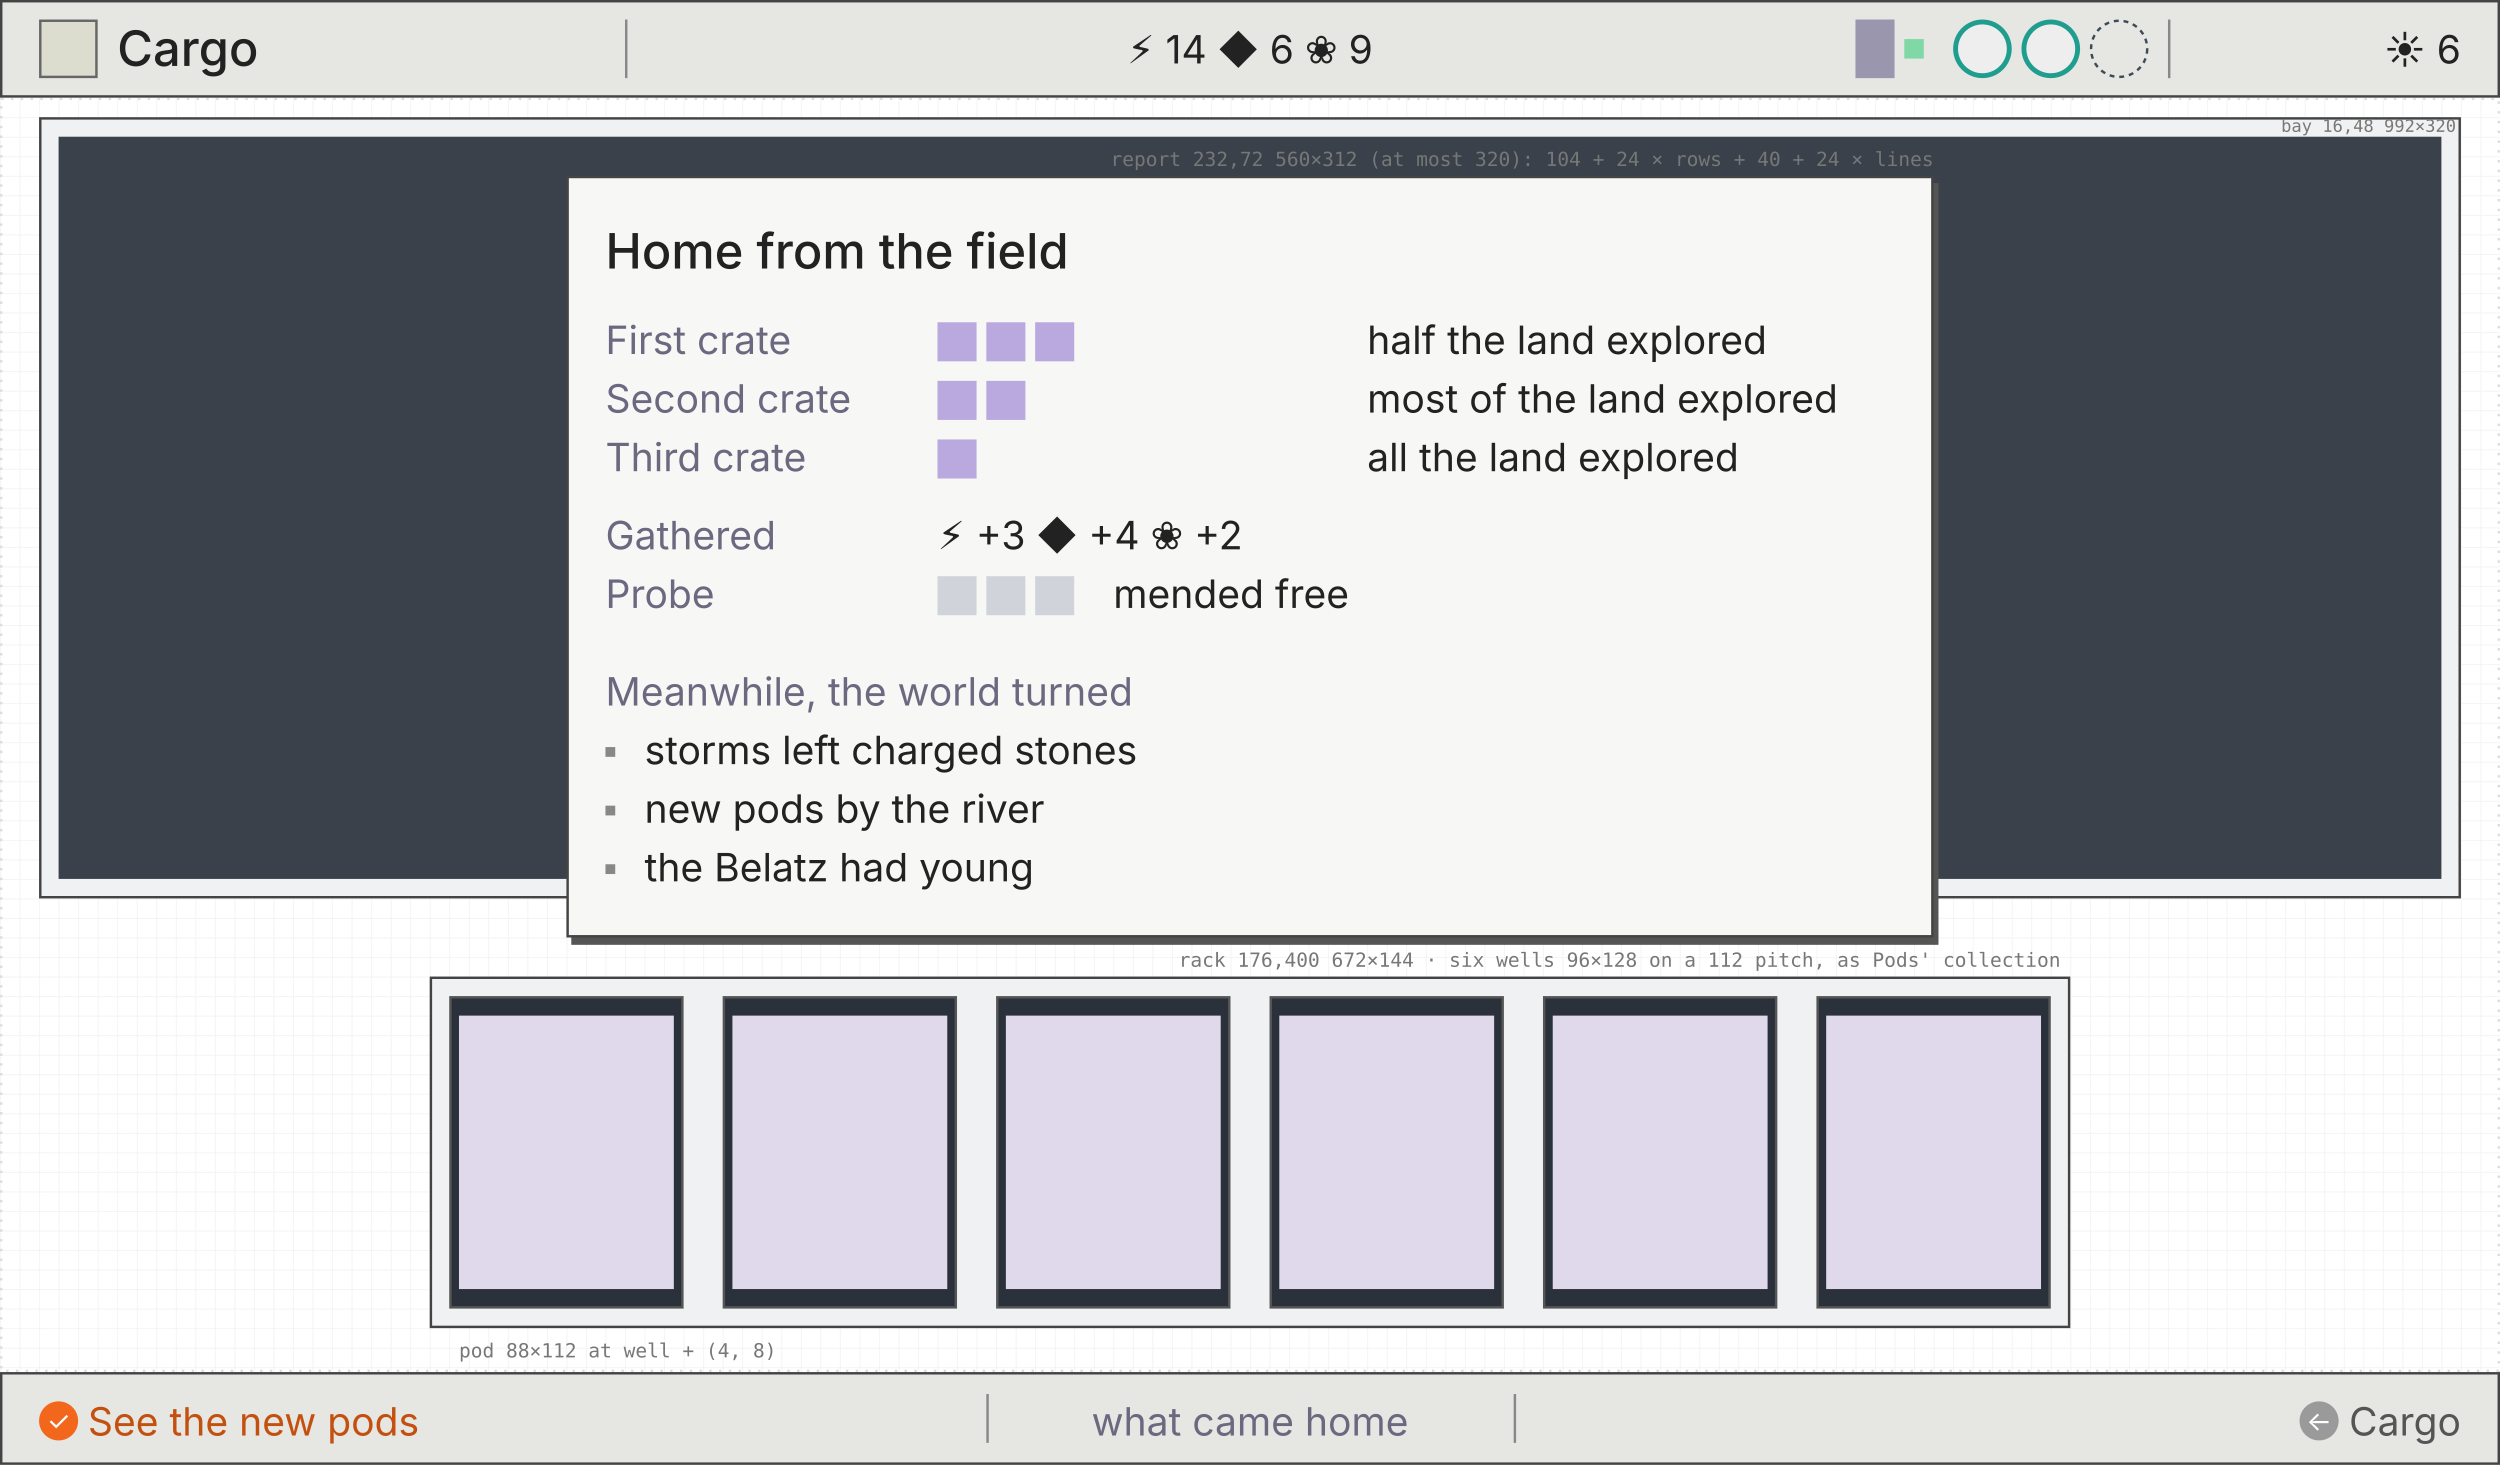
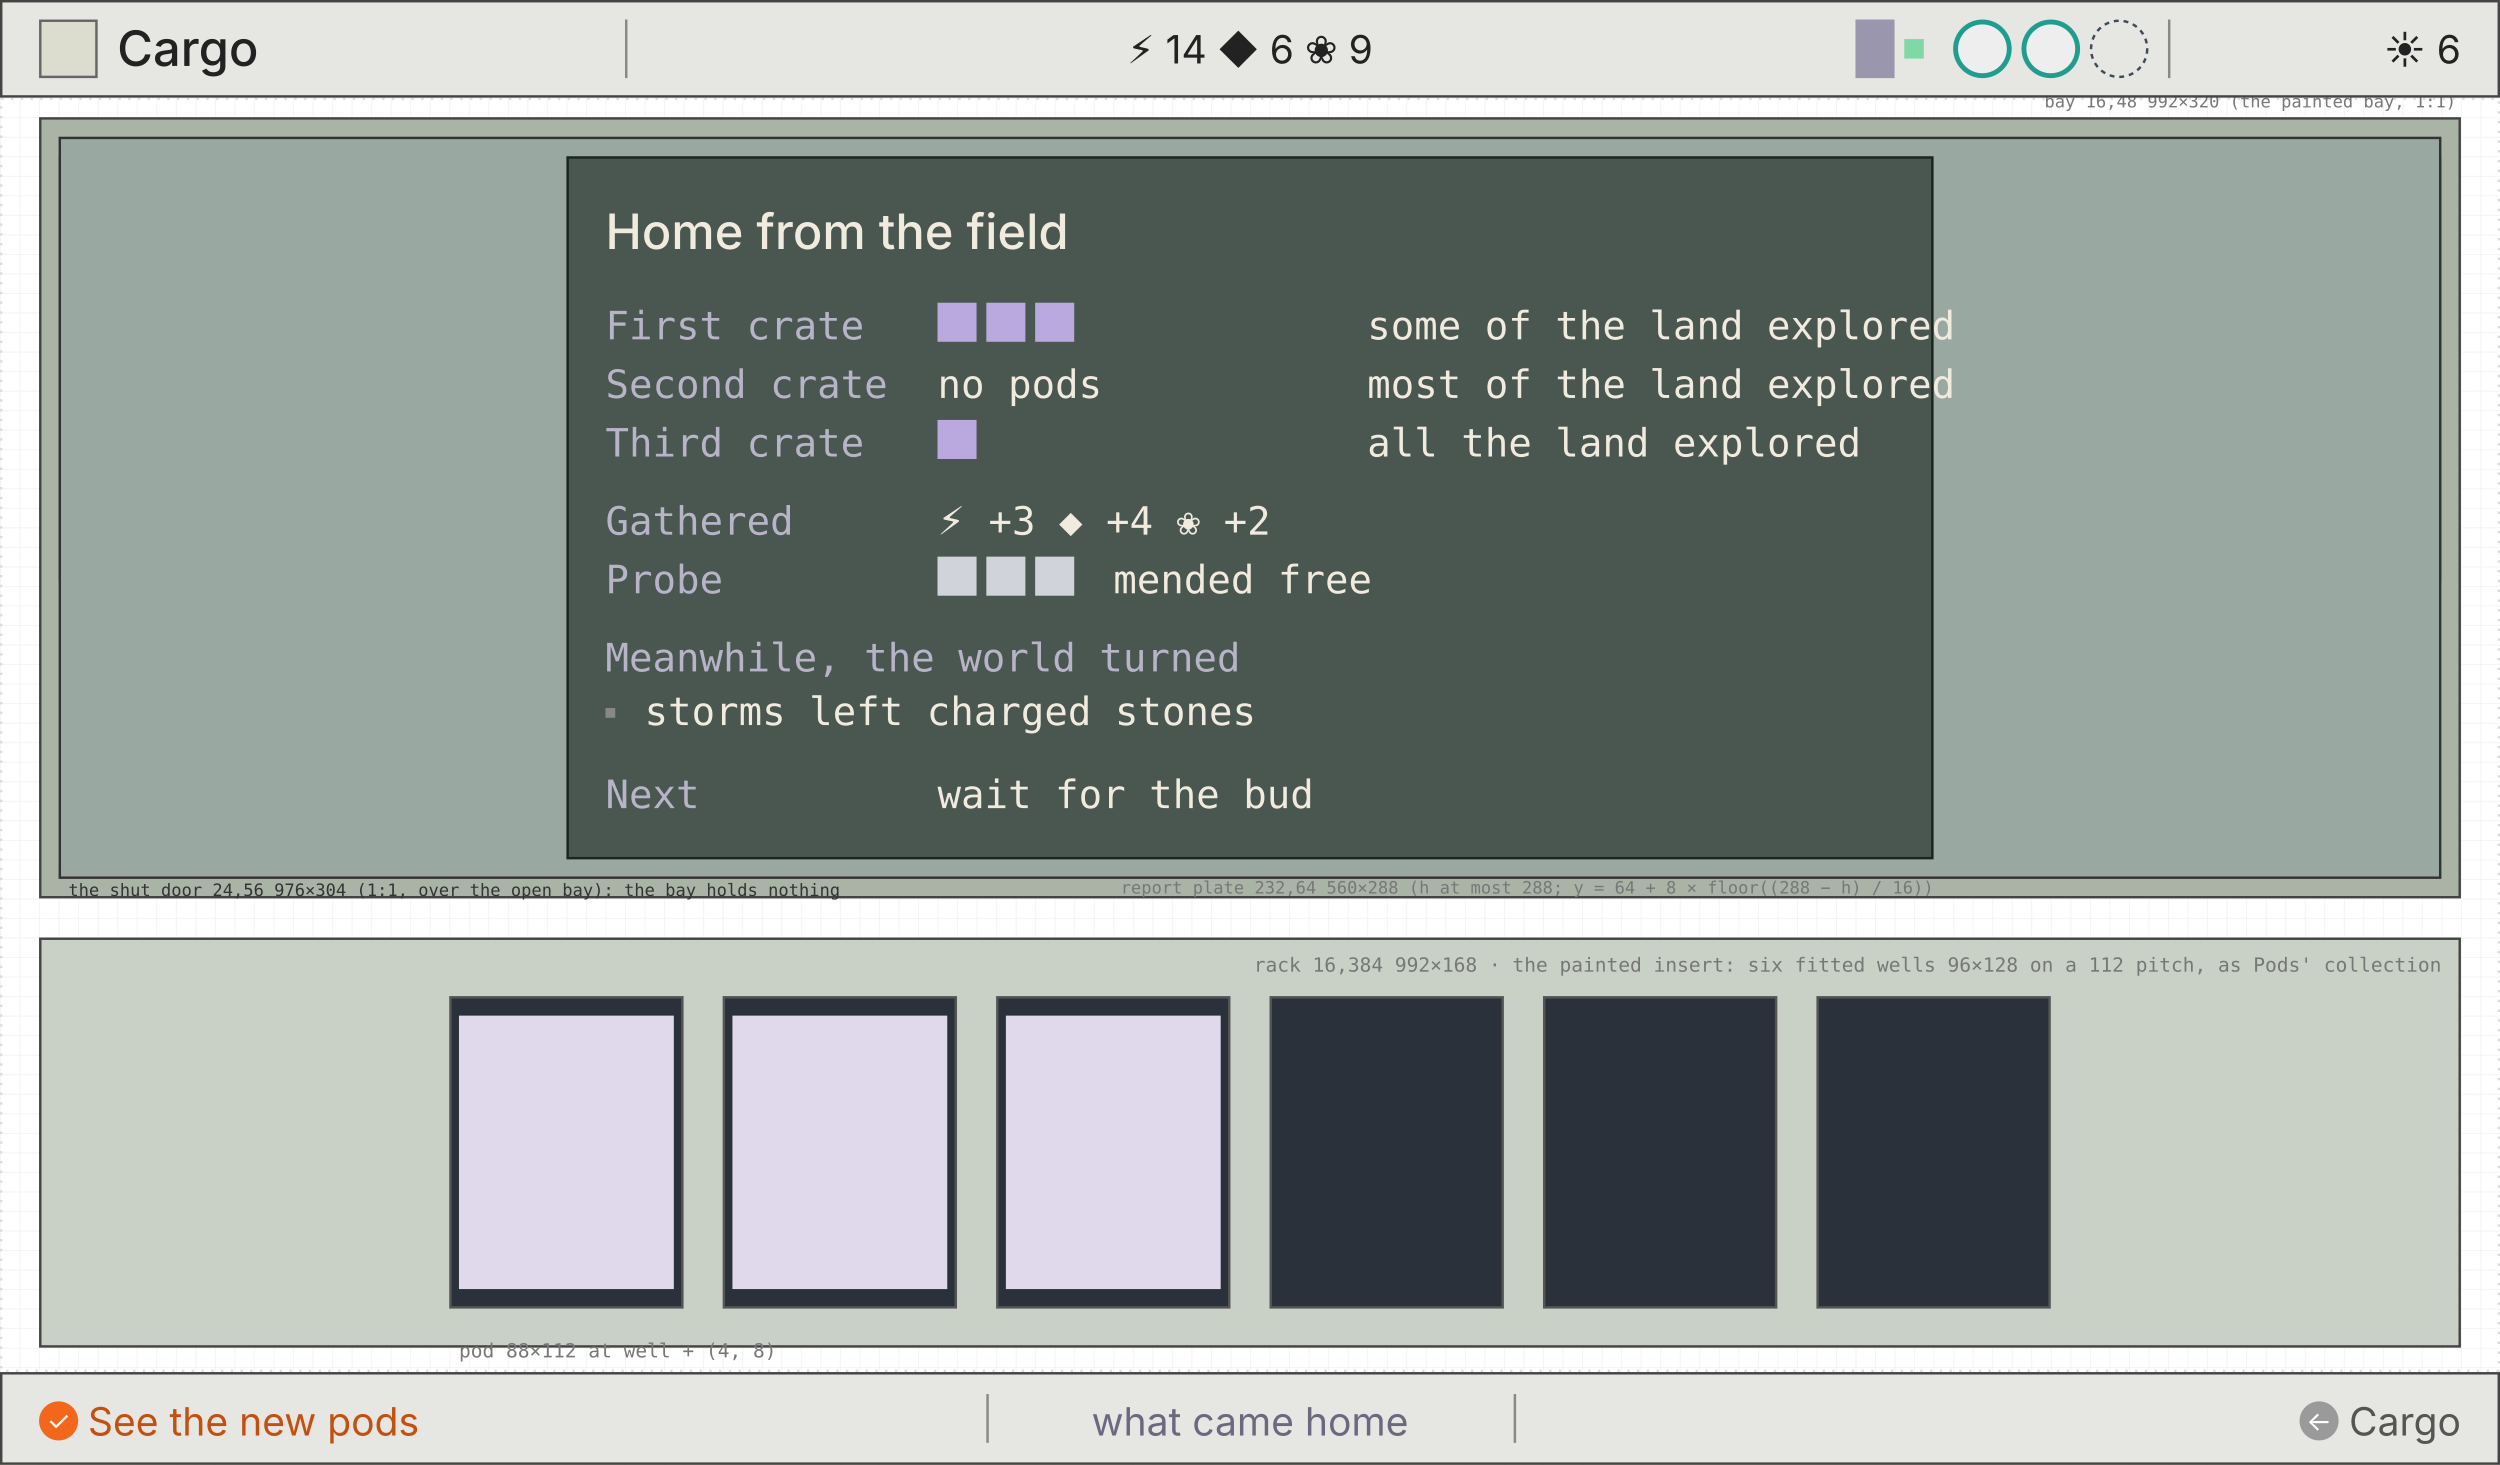
<svg xmlns="http://www.w3.org/2000/svg" viewBox="0 0 1024 600" width="1024" height="600" font-family="Inter, sans-serif">
  <defs>
    <pattern id="g8" width="8" height="8" patternUnits="userSpaceOnUse">
      <path d="M8 0H0V8" fill="none" stroke="#efefef" stroke-width="0.5" />
    </pattern>
    <marker id="ah" viewBox="0 0 8 8" refX="7" refY="4" markerWidth="7" markerHeight="7" orient="auto">
      <path d="M0 0L8 4L0 8z" fill="#2b6cb0" />
    </marker>
  </defs>
  <rect width="1024" height="600" fill="#ffffff" />
  <rect width="1024" height="600" fill="url(#g8)" />
  <rect x="0.5" y="40.5" width="1023" height="521" fill="none" stroke="#ddd" stroke-width="1" stroke-dasharray="1 3" />
-   <rect x="16.5" y="48.5" width="991" height="319" fill="#f0f1f3" stroke="#444" stroke-width="1" />
-   <path d="M24 56h976v304h-976z" fill="#3a414b" />
-   <text x="1006" y="54" font-size="7" fill="#777" text-anchor="end" font-family="DejaVu Sans Mono, ui-monospace, monospace">bay 16,48 992×320</text>
-   <rect x="176.5" y="400.5" width="671" height="143" fill="#f0f1f3" stroke="#444" stroke-width="1" />
-   <text x="844" y="396" font-size="8" fill="#777" text-anchor="end" font-family="DejaVu Sans Mono, ui-monospace, monospace">rack 176,400 672×144 · six wells 96×128 on a 112 pitch, as Pods' collection</text>
+   <rect x="16.5" y="48.5" width="991" height="319" fill="#a9b3a6" stroke="#444" stroke-width="1" />
+   <text x="1006" y="44" font-size="7" fill="#777" text-anchor="end" font-family="DejaVu Sans Mono, ui-monospace, monospace">bay 16,48 992×320 (the painted bay, 1:1)</text>
+   <path d="M24 64h976v174h-976z" fill="#7f8a85" />
+   <path d="M24 240h976v112h-976z" fill="#c7c1ad" />
+   <rect x="24.5" y="56.5" width="975" height="303" fill="#9aa8a2" stroke="#333" stroke-width="1" />
+   <text x="28" y="367" font-size="7" fill="#333" font-family="DejaVu Sans Mono, ui-monospace, monospace">the shut door 24,56 976×304 (1:1, over the open bay): the bay holds nothing</text>
+   <rect x="232.5" y="64.5" width="559" height="287" fill="#4a5650" stroke="#1c2420" stroke-width="1" />
+   <text x="792" y="366" font-size="7" fill="#777" text-anchor="end" font-family="DejaVu Sans Mono, ui-monospace, monospace">report plate 232,64 560×288 (h at most 288; y = 64 + 8 × floor((288 − h) / 16))</text>
+   <text x="248" y="102" font-size="20" fill="#f1ebdf" font-weight="500">Home from the field</text>
+   <text x="248" y="139" font-size="16" fill="#b8b4c8" font-family="DejaVu Sans Mono, ui-monospace, monospace">First crate</text>
+   <path d="M384 124h16v16h-16z" fill="#b9a9df" />
+   <path d="M404 124h16v16h-16z" fill="#b9a9df" />
+   <path d="M424 124h16v16h-16z" fill="#b9a9df" />
+   <text x="560" y="139" font-size="16" fill="#f1ebdf" font-family="DejaVu Sans Mono, ui-monospace, monospace">some of the land explored</text>
+   <text x="248" y="163" font-size="16" fill="#b8b4c8" font-family="DejaVu Sans Mono, ui-monospace, monospace">Second crate</text>
+   <text x="384" y="163" font-size="16" fill="#f1ebdf" font-family="DejaVu Sans Mono, ui-monospace, monospace">no pods</text>
+   <text x="560" y="163" font-size="16" fill="#f1ebdf" font-family="DejaVu Sans Mono, ui-monospace, monospace">most of the land explored</text>
+   <text x="248" y="187" font-size="16" fill="#b8b4c8" font-family="DejaVu Sans Mono, ui-monospace, monospace">Third crate</text>
+   <path d="M384 172h16v16h-16z" fill="#b9a9df" />
+   <text x="560" y="187" font-size="16" fill="#f1ebdf" font-family="DejaVu Sans Mono, ui-monospace, monospace">all the land explored</text>
+   <text x="248" y="219" font-size="16" fill="#b8b4c8" font-family="DejaVu Sans Mono, ui-monospace, monospace">Gathered</text>
+   <text x="384" y="219" font-size="16" fill="#f1ebdf" font-family="DejaVu Sans Mono, ui-monospace, monospace">⚡ +3   ◆ +4   ❀ +2</text>
+   <text x="248" y="243" font-size="16" fill="#b8b4c8" font-family="DejaVu Sans Mono, ui-monospace, monospace">Probe</text>
+   <path d="M384 228h16v16h-16z" fill="#d0d4da" />
+   <path d="M404 228h16v16h-16z" fill="#d0d4da" />
+   <path d="M424 228h16v16h-16z" fill="#d0d4da" />
+   <text x="456" y="243" font-size="16" fill="#f1ebdf" font-family="DejaVu Sans Mono, ui-monospace, monospace">mended free</text>
+   <text x="248" y="275" font-size="16" fill="#b8b4c8" font-family="DejaVu Sans Mono, ui-monospace, monospace">Meanwhile, the world turned</text>
+   <path d="M248 290h4v4h-4z" fill="#888" />
+   <text x="264" y="297" font-size="16" fill="#f1ebdf" font-family="DejaVu Sans Mono, ui-monospace, monospace">storms left charged stones</text>
+   <text x="248" y="331" font-size="16" fill="#b8b4c8" font-family="DejaVu Sans Mono, ui-monospace, monospace">Next</text>
+   <text x="384" y="331" font-size="16" fill="#f1ebdf" font-family="DejaVu Sans Mono, ui-monospace, monospace">wait for the bud</text>
+   <rect x="16.5" y="384.5" width="991" height="167" fill="#c9d0c6" stroke="#444" stroke-width="1" />
+   <text x="1000" y="398" font-size="8" fill="#777" text-anchor="end" font-family="DejaVu Sans Mono, ui-monospace, monospace">rack 16,384 992×168 · the painted insert: six fitted wells 96×128 on a 112 pitch, as Pods' collection</text>
  <rect x="184.5" y="408.5" width="95" height="127" fill="#2a313a" stroke="#555" stroke-width="1" />
  <path d="M188 416h88v112h-88z" fill="#e9e2f5" opacity="0.95" />
  <rect x="296.5" y="408.5" width="95" height="127" fill="#2a313a" stroke="#555" stroke-width="1" />
  <path d="M300 416h88v112h-88z" fill="#e9e2f5" opacity="0.95" />
  <rect x="408.5" y="408.5" width="95" height="127" fill="#2a313a" stroke="#555" stroke-width="1" />
  <path d="M412 416h88v112h-88z" fill="#e9e2f5" opacity="0.95" />
  <rect x="520.5" y="408.5" width="95" height="127" fill="#2a313a" stroke="#555" stroke-width="1" />
-   <path d="M524 416h88v112h-88z" fill="#e9e2f5" opacity="0.95" />
  <rect x="632.5" y="408.5" width="95" height="127" fill="#2a313a" stroke="#555" stroke-width="1" />
-   <path d="M636 416h88v112h-88z" fill="#e9e2f5" opacity="0.95" />
  <rect x="744.5" y="408.5" width="95" height="127" fill="#2a313a" stroke="#555" stroke-width="1" />
-   <path d="M748 416h88v112h-88z" fill="#e9e2f5" opacity="0.95" />
  <text x="188" y="556" font-size="8" fill="#777" font-family="DejaVu Sans Mono, ui-monospace, monospace">pod 88×112 at well + (4, 8)</text>
-   <path d="M234 75h560v312h-560z" fill="#555" />
-   <rect x="232.5" y="72.5" width="559" height="311" fill="#f7f7f5" stroke="#444" stroke-width="1" />
-   <text x="248" y="110" font-size="20" fill="#222" font-weight="500">Home from the field</text>
-   <text x="248" y="145" font-size="16" fill="#6b6880">First crate</text>
-   <path d="M384 132h16v16h-16z" fill="#b9a9df" />
-   <path d="M404 132h16v16h-16z" fill="#b9a9df" />
-   <path d="M424 132h16v16h-16z" fill="#b9a9df" />
-   <text x="560" y="145" font-size="16" fill="#222">half the land explored</text>
-   <text x="248" y="169" font-size="16" fill="#6b6880">Second crate</text>
-   <path d="M384 156h16v16h-16z" fill="#b9a9df" />
-   <path d="M404 156h16v16h-16z" fill="#b9a9df" />
-   <text x="560" y="169" font-size="16" fill="#222">most of the land explored</text>
-   <text x="248" y="193" font-size="16" fill="#6b6880">Third crate</text>
-   <path d="M384 180h16v16h-16z" fill="#b9a9df" />
-   <text x="560" y="193" font-size="16" fill="#222">all the land explored</text>
-   <text x="248" y="225" font-size="16" fill="#6b6880">Gathered</text>
-   <text x="384" y="225" font-size="16" fill="#222">⚡ +3   ◆ +4   ❀ +2</text>
-   <text x="248" y="249" font-size="16" fill="#6b6880">Probe</text>
-   <path d="M384 236h16v16h-16z" fill="#d0d4da" />
-   <path d="M404 236h16v16h-16z" fill="#d0d4da" />
-   <path d="M424 236h16v16h-16z" fill="#d0d4da" />
-   <text x="456" y="249" font-size="16" fill="#222">mended free</text>
-   <text x="248" y="289" font-size="16" fill="#6b6880">Meanwhile, the world turned</text>
-   <path d="M248 306h4v4h-4z" fill="#888" />
-   <text x="264" y="313" font-size="16" fill="#222">storms left charged stones</text>
-   <path d="M248 330h4v4h-4z" fill="#888" />
-   <text x="264" y="337" font-size="16" fill="#222">new pods by the river</text>
-   <path d="M248 354h4v4h-4z" fill="#888" />
-   <text x="264" y="361" font-size="16" fill="#222">the Belatz had young</text>
-   <text x="792" y="68" font-size="8" fill="#777" text-anchor="end" font-family="DejaVu Sans Mono, ui-monospace, monospace">report 232,72 560×312 (at most 320): 104 + 24 × rows + 40 + 24 × lines</text>
  <rect x="0.5" y="0.5" width="1023" height="39" fill="#e6e6e2" stroke="#444" stroke-width="1" />
  <rect x="16.5" y="8.5" width="23" height="23" fill="#dcdccf" stroke="#666" stroke-width="1" />
  <text x="48" y="27" font-size="20" fill="#222" font-weight="500">Cargo</text>
  <path d="M256 8h1v24h-1z" fill="#888" />
  <path d="M888 8h1v24h-1z" fill="#888" />
  <text x="512" y="26" font-size="16" fill="#222" text-anchor="middle">⚡ 14   ◆ 6   ❀ 9</text>
  <path d="M760 8h16v24h-16z" fill="#9a96ae" />
  <path d="M780 16h8v8h-8z" fill="#7fd8a6" />
  <circle cx="812" cy="20" r="11" fill="#eee" stroke="#1f9d8f" stroke-width="2" />
  <circle cx="840" cy="20" r="11" fill="#eee" stroke="#1f9d8f" stroke-width="2" />
  <circle cx="868" cy="20" r="11.5" fill="none" stroke="#3c4b57" stroke-width="1" stroke-dasharray="2 2" />
  <text x="1008" y="26" font-size="16" fill="#222" text-anchor="end">☀ 6</text>
  <rect x="0.5" y="562.5" width="1023" height="37" fill="#e6e6e2" stroke="#444" stroke-width="1" />
  <path d="M404 571h1v20h-1z" fill="#888" />
  <path d="M620 571h1v20h-1z" fill="#888" />
  <circle cx="24" cy="582" r="8" fill="#f2671b" stroke="none" stroke-width="0" />
  <text x="24" y="586" font-size="11" fill="#fff" text-anchor="middle">✓</text>
  <text x="36" y="588" font-size="16" fill="#c4500f">See the new pods</text>
  <text x="512" y="588" font-size="16" fill="#6b6880" text-anchor="middle">what came home</text>
  <circle cx="949.898" cy="582" r="8" fill="#9a9a9a" stroke="none" stroke-width="0" />
  <text x="949.898" y="586" font-size="11" fill="#fff" text-anchor="middle">←</text>
  <text x="1008" y="588" font-size="16" fill="#555" text-anchor="end">Cargo</text>
</svg>
